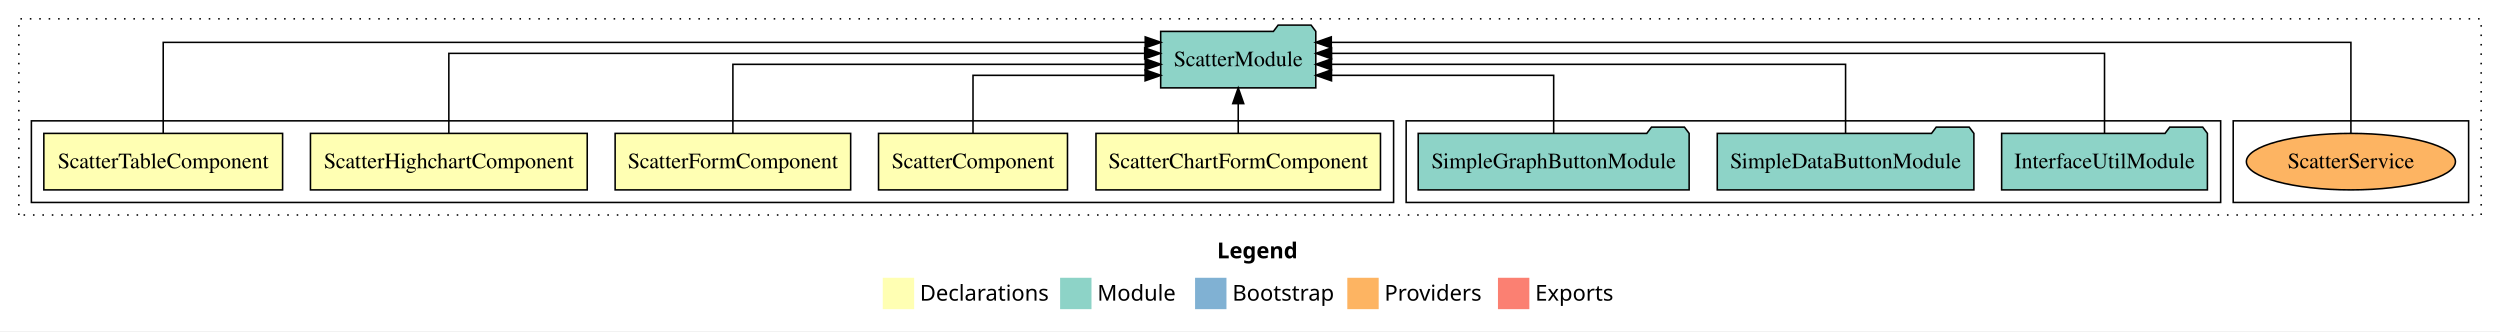
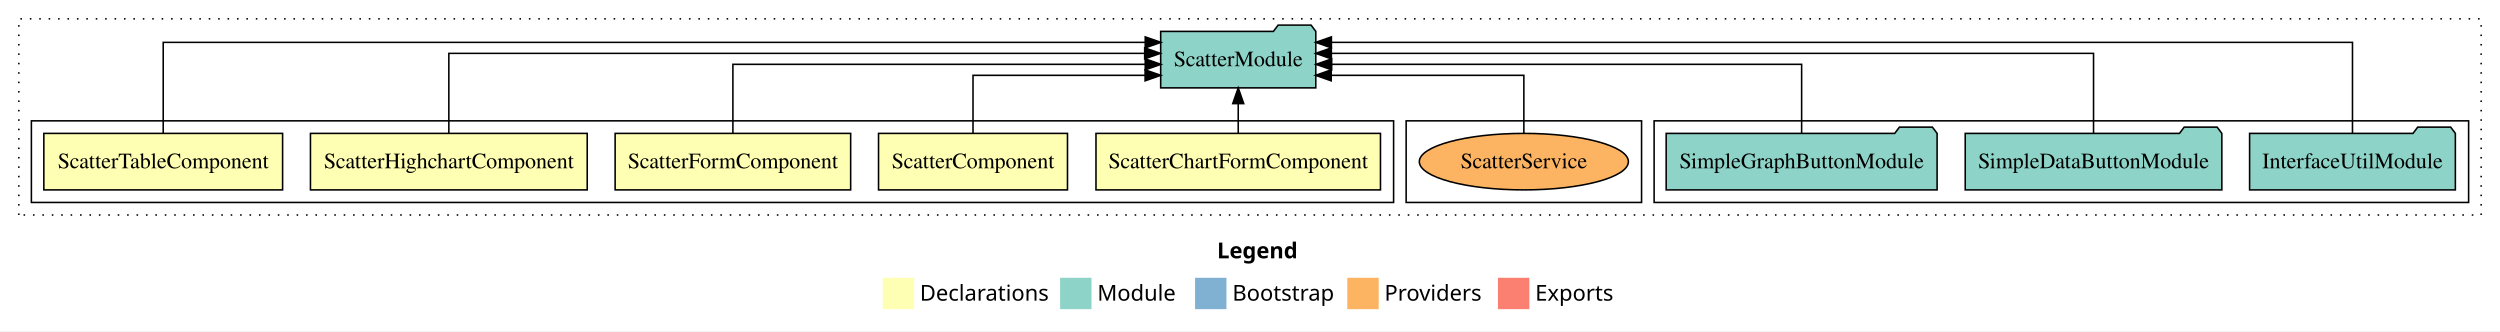
<svg xmlns="http://www.w3.org/2000/svg" width="1593pt" height="211pt" viewBox="0.00 0.00 1593.00 211.00">
  <g id="graph0" class="graph" transform="scale(1 1) rotate(0) translate(4 207)">
    <polygon fill="white" stroke="transparent" points="-4,4 -4,-207 1589,-207 1589,4 -4,4" />
    <text text-anchor="start" x="771.51" y="-42.4" font-family="Times-12" font-weight="bold" font-size="14.00">Legend</text>
    <polygon fill="#ffffb3" stroke="transparent" points="558.5,-10 558.5,-30 578.5,-30 578.5,-10 558.5,-10" />
    <text text-anchor="start" x="582.13" y="-15.4" font-family="Times-12" font-size="14.00">  Declarations</text>
    <polygon fill="#8dd3c7" stroke="transparent" points="671.5,-10 671.5,-30 691.5,-30 691.5,-10 671.5,-10" />
    <text text-anchor="start" x="695.23" y="-15.4" font-family="Times-12" font-size="14.00">  Module</text>
    <polygon fill="#80b1d3" stroke="transparent" points="757.5,-10 757.5,-30 777.5,-30 777.5,-10 757.5,-10" />
    <text text-anchor="start" x="781.28" y="-15.4" font-family="Times-12" font-size="14.00">  Bootstrap</text>
    <polygon fill="#fdb462" stroke="transparent" points="854.5,-10 854.5,-30 874.5,-30 874.5,-10 854.5,-10" />
    <text text-anchor="start" x="878.17" y="-15.4" font-family="Times-12" font-size="14.00">  Providers</text>
    <polygon fill="#fb8072" stroke="transparent" points="950.5,-10 950.5,-30 970.5,-30 970.5,-10 950.5,-10" />
    <text text-anchor="start" x="974.23" y="-15.4" font-family="Times-12" font-size="14.00">  Exports</text>
    <g id="clust1" class="cluster">
      <polygon fill="none" stroke="black" stroke-dasharray="1,5" points="8,-70 8,-195 1577,-195 1577,-70 8,-70" />
    </g>
+     <g id="clust8" class="cluster">
+       <polygon fill="none" stroke="black" points="1050,-78 1050,-130 1569,-130 1569,-78 1050,-78" />
+     </g>
    <g id="clust11" class="cluster">
-       <polygon fill="none" stroke="black" points="1419,-78 1419,-130 1569,-130 1569,-78 1419,-78" />
-     </g>
-     <g id="clust8" class="cluster">
-       <polygon fill="none" stroke="black" points="892,-78 892,-130 1411,-130 1411,-78 892,-78" />
+       <polygon fill="none" stroke="black" points="892,-78 892,-130 1042,-130 1042,-78 892,-78" />
    </g>
    <g id="clust2" class="cluster">
      <polygon fill="none" stroke="black" points="16,-78 16,-130 884,-130 884,-78 16,-78" />
    </g>
    <g id="node1" class="node">
      <polygon fill="#ffffb3" stroke="black" points="875.64,-122 694.36,-122 694.36,-86 875.64,-86 875.64,-122" />
      <text text-anchor="middle" x="785" y="-99.8" font-family="Times,serif" font-size="14.00">ScatterChartFormComponent</text>
    </g>
    <g id="node6" class="node">
      <polygon fill="#8dd3c7" stroke="black" points="834.42,-187 831.42,-191 810.42,-191 807.42,-187 735.58,-187 735.58,-151 834.42,-151 834.42,-187" />
      <text text-anchor="middle" x="785" y="-164.8" font-family="Times,serif" font-size="14.00">ScatterModule</text>
    </g>
    <g id="edge1" class="edge">
      <path fill="none" stroke="black" d="M785,-122.11C785,-122.11 785,-140.99 785,-140.99" />
      <polygon fill="black" stroke="black" points="781.5,-140.99 785,-150.99 788.5,-140.99 781.5,-140.99" />
    </g>
    <g id="node2" class="node">
      <polygon fill="#ffffb3" stroke="black" points="676.2,-122 555.8,-122 555.8,-86 676.2,-86 676.2,-122" />
      <text text-anchor="middle" x="616" y="-99.8" font-family="Times,serif" font-size="14.00">ScatterComponent</text>
    </g>
    <g id="edge2" class="edge">
      <path fill="none" stroke="black" d="M616,-122.01C616,-138.05 616,-159 616,-159 616,-159 725.66,-159 725.66,-159" />
      <polygon fill="black" stroke="black" points="725.66,-162.5 735.66,-159 725.66,-155.5 725.66,-162.5" />
    </g>
    <g id="node3" class="node">
      <polygon fill="#ffffb3" stroke="black" points="538.04,-122 387.96,-122 387.96,-86 538.04,-86 538.04,-122" />
      <text text-anchor="middle" x="463" y="-99.8" font-family="Times,serif" font-size="14.00">ScatterFormComponent</text>
    </g>
    <g id="edge3" class="edge">
      <path fill="none" stroke="black" d="M463,-122.27C463,-140.56 463,-166 463,-166 463,-166 725.74,-166 725.74,-166" />
      <polygon fill="black" stroke="black" points="725.74,-169.5 735.74,-166 725.74,-162.5 725.74,-169.5" />
    </g>
    <g id="node4" class="node">
      <polygon fill="#ffffb3" stroke="black" points="370.18,-122 193.82,-122 193.82,-86 370.18,-86 370.18,-122" />
      <text text-anchor="middle" x="282" y="-99.8" font-family="Times,serif" font-size="14.00">ScatterHighchartComponent</text>
    </g>
    <g id="edge4" class="edge">
      <path fill="none" stroke="black" d="M282,-122.13C282,-142.57 282,-173 282,-173 282,-173 725.39,-173 725.39,-173" />
      <polygon fill="black" stroke="black" points="725.39,-176.5 735.39,-173 725.39,-169.5 725.39,-176.5" />
    </g>
    <g id="node5" class="node">
      <polygon fill="#ffffb3" stroke="black" points="176.07,-122 23.93,-122 23.93,-86 176.07,-86 176.07,-122" />
      <text text-anchor="middle" x="100" y="-99.8" font-family="Times,serif" font-size="14.00">ScatterTableComponent</text>
    </g>
    <g id="edge5" class="edge">
      <path fill="none" stroke="black" d="M100,-122.01C100,-144.49 100,-180 100,-180 100,-180 725.74,-180 725.74,-180" />
      <polygon fill="black" stroke="black" points="725.74,-183.5 735.74,-180 725.74,-176.5 725.74,-183.5" />
    </g>
    <g id="node7" class="node">
-       <polygon fill="#8dd3c7" stroke="black" points="1402.56,-122 1399.56,-126 1378.56,-126 1375.56,-122 1271.44,-122 1271.44,-86 1402.56,-86 1402.56,-122" />
-       <text text-anchor="middle" x="1337" y="-99.8" font-family="Times,serif" font-size="14.00">InterfaceUtilModule</text>
+       <polygon fill="#8dd3c7" stroke="black" points="1560.56,-122 1557.56,-126 1536.56,-126 1533.56,-122 1429.44,-122 1429.44,-86 1560.56,-86 1560.56,-122" />
+       <text text-anchor="middle" x="1495" y="-99.8" font-family="Times,serif" font-size="14.00">InterfaceUtilModule</text>
    </g>
    <g id="edge6" class="edge">
-       <path fill="none" stroke="black" d="M1337,-122.13C1337,-142.57 1337,-173 1337,-173 1337,-173 844.47,-173 844.47,-173" />
-       <polygon fill="black" stroke="black" points="844.47,-169.5 834.47,-173 844.47,-176.5 844.47,-169.5" />
+       <path fill="none" stroke="black" d="M1495,-122.01C1495,-144.49 1495,-180 1495,-180 1495,-180 844.36,-180 844.36,-180" />
+       <polygon fill="black" stroke="black" points="844.36,-176.5 834.36,-180 844.36,-183.5 844.36,-176.5" />
    </g>
    <g id="node8" class="node">
-       <polygon fill="#8dd3c7" stroke="black" points="1253.76,-122 1250.76,-126 1229.76,-126 1226.76,-122 1090.24,-122 1090.24,-86 1253.76,-86 1253.76,-122" />
-       <text text-anchor="middle" x="1172" y="-99.8" font-family="Times,serif" font-size="14.00">SimpleDataButtonModule</text>
+       <polygon fill="#8dd3c7" stroke="black" points="1411.76,-122 1408.76,-126 1387.76,-126 1384.76,-122 1248.24,-122 1248.24,-86 1411.76,-86 1411.76,-122" />
+       <text text-anchor="middle" x="1330" y="-99.8" font-family="Times,serif" font-size="14.00">SimpleDataButtonModule</text>
    </g>
    <g id="edge7" class="edge">
-       <path fill="none" stroke="black" d="M1172,-122.27C1172,-140.56 1172,-166 1172,-166 1172,-166 844.41,-166 844.41,-166" />
-       <polygon fill="black" stroke="black" points="844.41,-162.5 834.41,-166 844.41,-169.5 844.41,-162.5" />
+       <path fill="none" stroke="black" d="M1330,-122.13C1330,-142.57 1330,-173 1330,-173 1330,-173 844.33,-173 844.33,-173" />
+       <polygon fill="black" stroke="black" points="844.33,-169.5 834.33,-173 844.33,-176.5 844.33,-169.5" />
    </g>
    <g id="node9" class="node">
-       <polygon fill="#8dd3c7" stroke="black" points="1072.32,-122 1069.32,-126 1048.32,-126 1045.32,-122 899.68,-122 899.68,-86 1072.32,-86 1072.32,-122" />
-       <text text-anchor="middle" x="986" y="-99.8" font-family="Times,serif" font-size="14.00">SimpleGraphButtonModule</text>
+       <polygon fill="#8dd3c7" stroke="black" points="1230.32,-122 1227.32,-126 1206.32,-126 1203.32,-122 1057.68,-122 1057.68,-86 1230.32,-86 1230.32,-122" />
+       <text text-anchor="middle" x="1144" y="-99.8" font-family="Times,serif" font-size="14.00">SimpleGraphButtonModule</text>
    </g>
    <g id="edge8" class="edge">
-       <path fill="none" stroke="black" d="M986,-122.01C986,-138.05 986,-159 986,-159 986,-159 844.43,-159 844.43,-159" />
-       <polygon fill="black" stroke="black" points="844.43,-155.5 834.43,-159 844.43,-162.5 844.43,-155.5" />
+       <path fill="none" stroke="black" d="M1144,-122.27C1144,-140.56 1144,-166 1144,-166 1144,-166 844.54,-166 844.54,-166" />
+       <polygon fill="black" stroke="black" points="844.54,-162.5 834.54,-166 844.54,-169.5 844.54,-162.5" />
    </g>
    <g id="node10" class="node">
-       <ellipse fill="#fdb462" stroke="black" cx="1494" cy="-104" rx="66.61" ry="18" />
-       <text text-anchor="middle" x="1494" y="-99.8" font-family="Times,serif" font-size="14.00">ScatterService</text>
+       <ellipse fill="#fdb462" stroke="black" cx="967" cy="-104" rx="66.61" ry="18" />
+       <text text-anchor="middle" x="967" y="-99.8" font-family="Times,serif" font-size="14.00">ScatterService</text>
    </g>
    <g id="edge9" class="edge">
-       <path fill="none" stroke="black" d="M1494,-122.01C1494,-144.49 1494,-180 1494,-180 1494,-180 844.29,-180 844.29,-180" />
-       <polygon fill="black" stroke="black" points="844.29,-176.5 834.29,-180 844.29,-183.5 844.29,-176.5" />
+       <path fill="none" stroke="black" d="M967,-122.01C967,-138.05 967,-159 967,-159 967,-159 844.25,-159 844.25,-159" />
+       <polygon fill="black" stroke="black" points="844.25,-155.5 834.25,-159 844.25,-162.5 844.25,-155.5" />
    </g>
  </g>
</svg>
